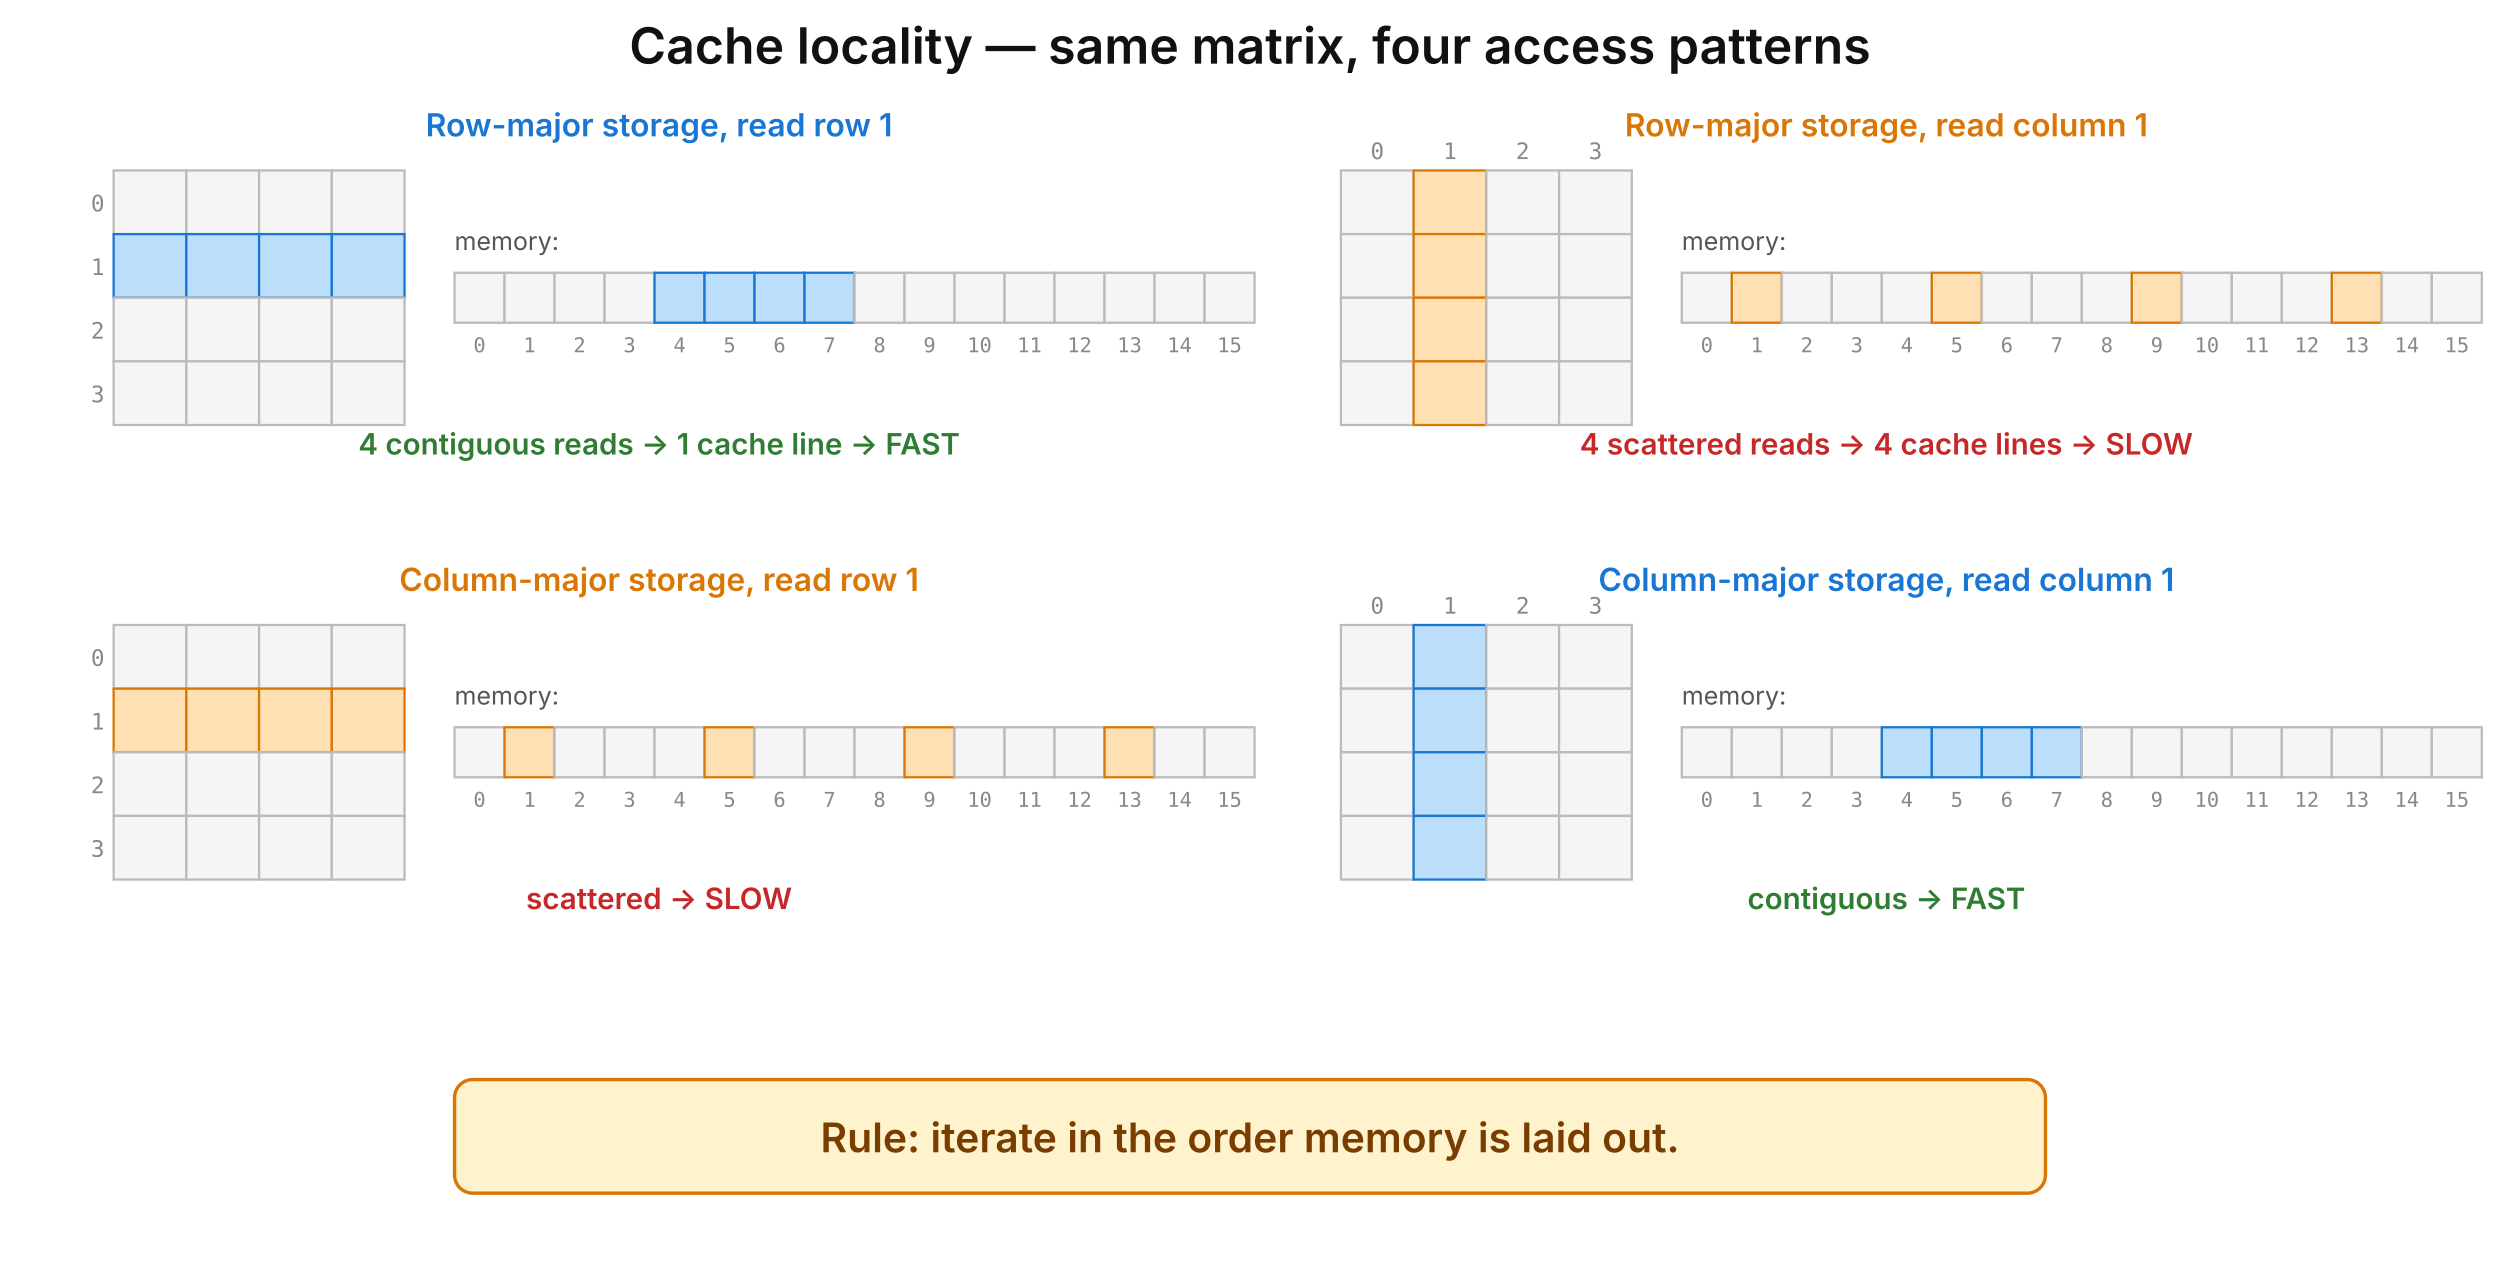
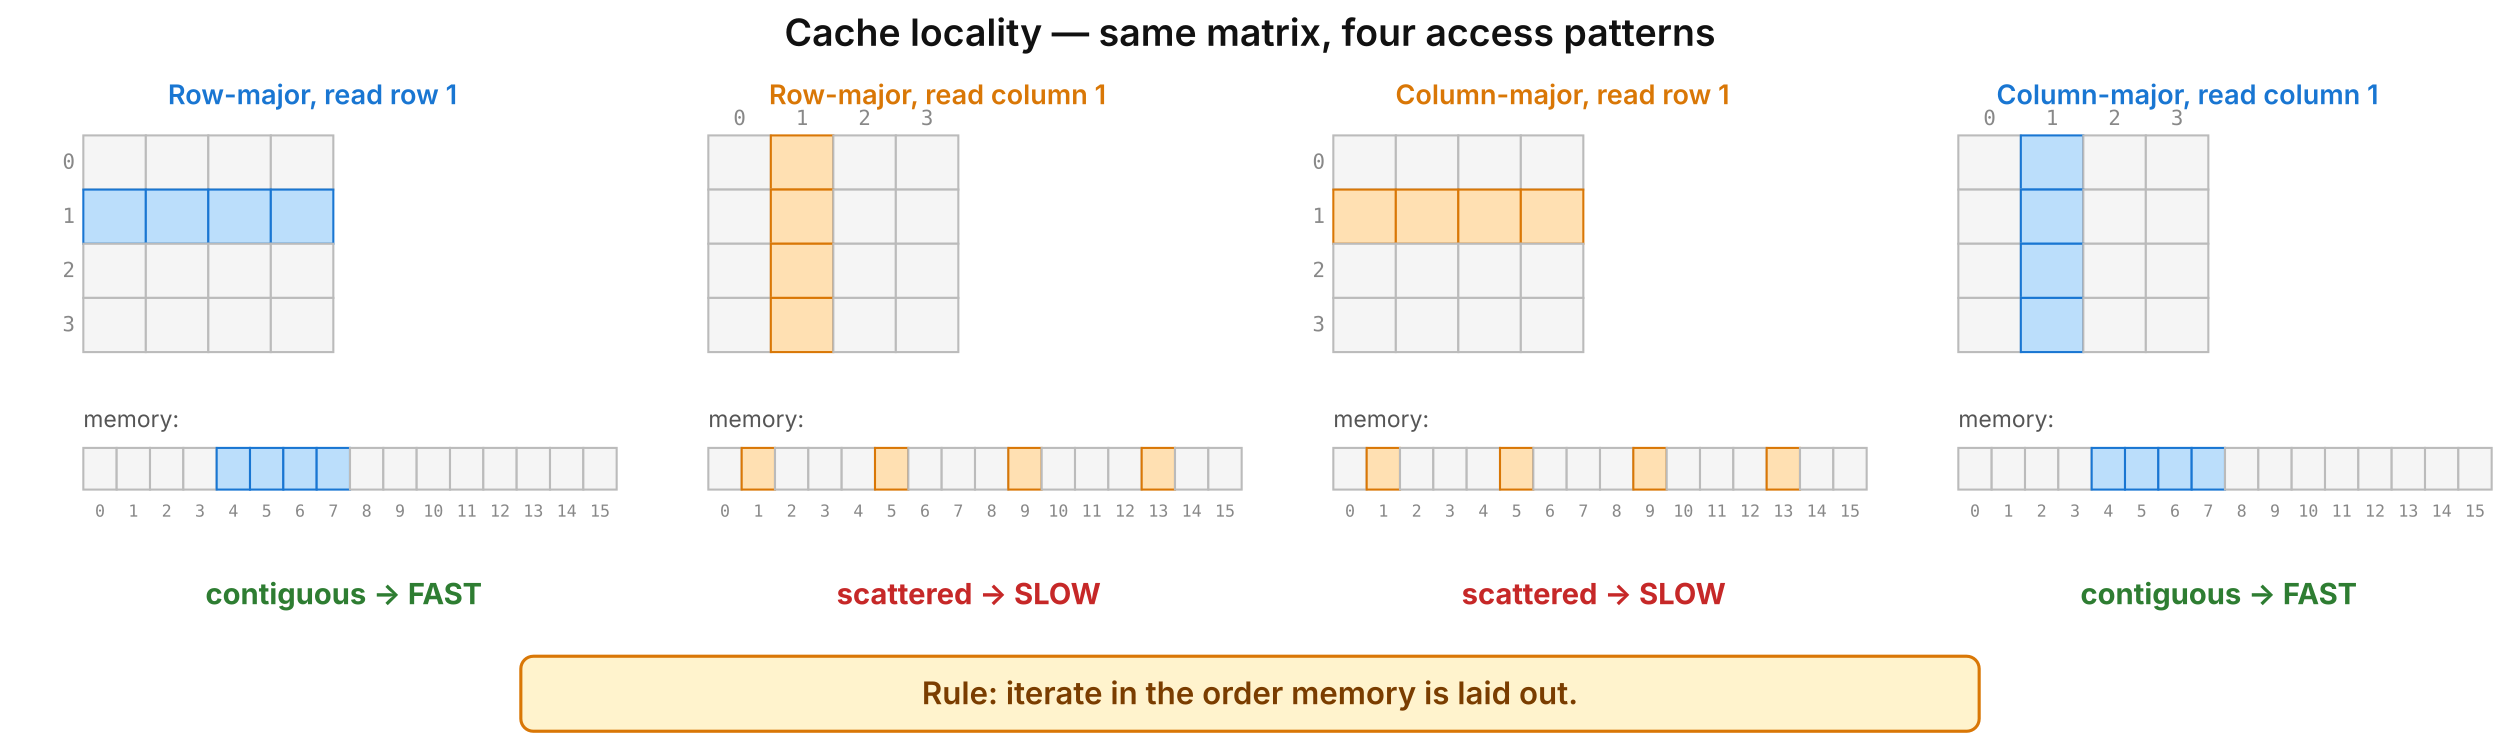
- <svg xmlns="http://www.w3.org/2000/svg" viewBox="0 0 1100 560" font-family="system-ui, -apple-system, sans-serif">
-   <text x="550" y="28" text-anchor="middle" font-size="22" font-weight="600" fill="#111">Cache locality — same matrix, four access patterns</text>
-   <g transform="translate(20,60)">
-     <text x="270" y="0" text-anchor="middle" font-size="14" font-weight="600" fill="#1976d2">Row-major storage, read row 1</text>
-     <g font-family="ui-monospace, monospace" font-size="11" text-anchor="middle">
-       <rect x="30" y="15" width="32" height="28" fill="#f5f5f5" stroke="#bbb" />
-       <rect x="62" y="15" width="32" height="28" fill="#f5f5f5" stroke="#bbb" />
-       <rect x="94" y="15" width="32" height="28" fill="#f5f5f5" stroke="#bbb" />
-       <rect x="126" y="15" width="32" height="28" fill="#f5f5f5" stroke="#bbb" />
-       <rect x="30" y="43" width="32" height="28" fill="#bbdefb" stroke="#1976d2" />
-       <rect x="62" y="43" width="32" height="28" fill="#bbdefb" stroke="#1976d2" />
-       <rect x="94" y="43" width="32" height="28" fill="#bbdefb" stroke="#1976d2" />
-       <rect x="126" y="43" width="32" height="28" fill="#bbdefb" stroke="#1976d2" />
-       <rect x="30" y="71" width="32" height="28" fill="#f5f5f5" stroke="#bbb" />
-       <rect x="62" y="71" width="32" height="28" fill="#f5f5f5" stroke="#bbb" />
-       <rect x="94" y="71" width="32" height="28" fill="#f5f5f5" stroke="#bbb" />
-       <rect x="126" y="71" width="32" height="28" fill="#f5f5f5" stroke="#bbb" />
-       <rect x="30" y="99" width="32" height="28" fill="#f5f5f5" stroke="#bbb" />
-       <rect x="62" y="99" width="32" height="28" fill="#f5f5f5" stroke="#bbb" />
-       <rect x="94" y="99" width="32" height="28" fill="#f5f5f5" stroke="#bbb" />
-       <rect x="126" y="99" width="32" height="28" fill="#f5f5f5" stroke="#bbb" />
+ <svg xmlns="http://www.w3.org/2000/svg" viewBox="0 0 1200 360" font-family="system-ui, -apple-system, sans-serif">
+   <text x="600" y="22" text-anchor="middle" font-size="18" font-weight="600" fill="#111">Cache locality — same matrix, four access patterns</text>
+   <g transform="translate(10,50)">
+     <text x="140" y="0" text-anchor="middle" font-size="13" font-weight="600" fill="#1976d2">Row-major, read row 1</text>
+     <g font-family="ui-monospace, monospace" font-size="11" text-anchor="middle">
+       <rect x="30" y="15" width="30" height="26" fill="#f5f5f5" stroke="#bbb" />
+       <rect x="60" y="15" width="30" height="26" fill="#f5f5f5" stroke="#bbb" />
+       <rect x="90" y="15" width="30" height="26" fill="#f5f5f5" stroke="#bbb" />
+       <rect x="120" y="15" width="30" height="26" fill="#f5f5f5" stroke="#bbb" />
+       <rect x="30" y="41" width="30" height="26" fill="#bbdefb" stroke="#1976d2" />
+       <rect x="60" y="41" width="30" height="26" fill="#bbdefb" stroke="#1976d2" />
+       <rect x="90" y="41" width="30" height="26" fill="#bbdefb" stroke="#1976d2" />
+       <rect x="120" y="41" width="30" height="26" fill="#bbdefb" stroke="#1976d2" />
+       <rect x="30" y="67" width="30" height="26" fill="#f5f5f5" stroke="#bbb" />
+       <rect x="60" y="67" width="30" height="26" fill="#f5f5f5" stroke="#bbb" />
+       <rect x="90" y="67" width="30" height="26" fill="#f5f5f5" stroke="#bbb" />
+       <rect x="120" y="67" width="30" height="26" fill="#f5f5f5" stroke="#bbb" />
+       <rect x="30" y="93" width="30" height="26" fill="#f5f5f5" stroke="#bbb" />
+       <rect x="60" y="93" width="30" height="26" fill="#f5f5f5" stroke="#bbb" />
+       <rect x="90" y="93" width="30" height="26" fill="#f5f5f5" stroke="#bbb" />
+       <rect x="120" y="93" width="30" height="26" fill="#f5f5f5" stroke="#bbb" />
    </g>
    <g font-family="ui-monospace, monospace" font-size="10" fill="#888" text-anchor="end">
-       <text x="26" y="33">0</text>
-       <text x="26" y="61">1</text>
-       <text x="26" y="89">2</text>
-       <text x="26" y="117">3</text>
-     </g>
-     <text x="180" y="50" font-family="system-ui, -apple-system, sans-serif" font-size="11" fill="#555">memory:</text>
-     <g font-family="ui-monospace, monospace" font-size="10" text-anchor="middle">
-       <rect x="180" y="60" width="22" height="22" fill="#f5f5f5" stroke="#bbb" />
-       <rect x="202" y="60" width="22" height="22" fill="#f5f5f5" stroke="#bbb" />
-       <rect x="224" y="60" width="22" height="22" fill="#f5f5f5" stroke="#bbb" />
-       <rect x="246" y="60" width="22" height="22" fill="#f5f5f5" stroke="#bbb" />
-       <rect x="268" y="60" width="22" height="22" fill="#bbdefb" stroke="#1976d2" />
-       <rect x="290" y="60" width="22" height="22" fill="#bbdefb" stroke="#1976d2" />
-       <rect x="312" y="60" width="22" height="22" fill="#bbdefb" stroke="#1976d2" />
-       <rect x="334" y="60" width="22" height="22" fill="#bbdefb" stroke="#1976d2" />
-       <rect x="356" y="60" width="22" height="22" fill="#f5f5f5" stroke="#bbb" />
-       <rect x="378" y="60" width="22" height="22" fill="#f5f5f5" stroke="#bbb" />
-       <rect x="400" y="60" width="22" height="22" fill="#f5f5f5" stroke="#bbb" />
-       <rect x="422" y="60" width="22" height="22" fill="#f5f5f5" stroke="#bbb" />
-       <rect x="444" y="60" width="22" height="22" fill="#f5f5f5" stroke="#bbb" />
-       <rect x="466" y="60" width="22" height="22" fill="#f5f5f5" stroke="#bbb" />
-       <rect x="488" y="60" width="22" height="22" fill="#f5f5f5" stroke="#bbb" />
-       <rect x="510" y="60" width="22" height="22" fill="#f5f5f5" stroke="#bbb" />
-     </g>
-     <g font-family="ui-monospace, monospace" font-size="9" fill="#888" text-anchor="middle">
-       <text x="191" y="95">0</text>
-       <text x="213" y="95">1</text>
-       <text x="235" y="95">2</text>
-       <text x="257" y="95">3</text>
-       <text x="279" y="95">4</text>
-       <text x="301" y="95">5</text>
-       <text x="323" y="95">6</text>
-       <text x="345" y="95">7</text>
-       <text x="367" y="95">8</text>
-       <text x="389" y="95">9</text>
-       <text x="411" y="95">10</text>
-       <text x="433" y="95">11</text>
-       <text x="455" y="95">12</text>
-       <text x="477" y="95">13</text>
-       <text x="499" y="95">14</text>
-       <text x="521" y="95">15</text>
-     </g>
-     <text x="270" y="140" text-anchor="middle" font-size="13" fill="#2e7d32" font-weight="600">
-       4 contiguous reads → 1 cache line → FAST
-     </text>
-   </g>
-   <g transform="translate(560,60)">
-     <text x="270" y="0" text-anchor="middle" font-size="14" font-weight="600" fill="#d97706">Row-major storage, read column 1</text>
-     <g font-family="ui-monospace, monospace" font-size="11" text-anchor="middle">
-       <rect x="30" y="15" width="32" height="28" fill="#f5f5f5" stroke="#bbb" />
-       <rect x="62" y="15" width="32" height="28" fill="#ffe0b2" stroke="#d97706" />
-       <rect x="94" y="15" width="32" height="28" fill="#f5f5f5" stroke="#bbb" />
-       <rect x="126" y="15" width="32" height="28" fill="#f5f5f5" stroke="#bbb" />
-       <rect x="30" y="43" width="32" height="28" fill="#f5f5f5" stroke="#bbb" />
-       <rect x="62" y="43" width="32" height="28" fill="#ffe0b2" stroke="#d97706" />
-       <rect x="94" y="43" width="32" height="28" fill="#f5f5f5" stroke="#bbb" />
-       <rect x="126" y="43" width="32" height="28" fill="#f5f5f5" stroke="#bbb" />
-       <rect x="30" y="71" width="32" height="28" fill="#f5f5f5" stroke="#bbb" />
-       <rect x="62" y="71" width="32" height="28" fill="#ffe0b2" stroke="#d97706" />
-       <rect x="94" y="71" width="32" height="28" fill="#f5f5f5" stroke="#bbb" />
-       <rect x="126" y="71" width="32" height="28" fill="#f5f5f5" stroke="#bbb" />
-       <rect x="30" y="99" width="32" height="28" fill="#f5f5f5" stroke="#bbb" />
-       <rect x="62" y="99" width="32" height="28" fill="#ffe0b2" stroke="#d97706" />
-       <rect x="94" y="99" width="32" height="28" fill="#f5f5f5" stroke="#bbb" />
-       <rect x="126" y="99" width="32" height="28" fill="#f5f5f5" stroke="#bbb" />
+       <text x="26" y="31">0</text>
+       <text x="26" y="57">1</text>
+       <text x="26" y="83">2</text>
+       <text x="26" y="109">3</text>
+     </g>
+     <text x="30" y="155" font-family="system-ui, -apple-system, sans-serif" font-size="11" fill="#555">memory:</text>
+     <g font-family="ui-monospace, monospace" font-size="9" text-anchor="middle">
+       <rect x="30" y="165" width="16" height="20" fill="#f5f5f5" stroke="#bbb" />
+       <rect x="46" y="165" width="16" height="20" fill="#f5f5f5" stroke="#bbb" />
+       <rect x="62" y="165" width="16" height="20" fill="#f5f5f5" stroke="#bbb" />
+       <rect x="78" y="165" width="16" height="20" fill="#f5f5f5" stroke="#bbb" />
+       <rect x="94" y="165" width="16" height="20" fill="#bbdefb" stroke="#1976d2" />
+       <rect x="110" y="165" width="16" height="20" fill="#bbdefb" stroke="#1976d2" />
+       <rect x="126" y="165" width="16" height="20" fill="#bbdefb" stroke="#1976d2" />
+       <rect x="142" y="165" width="16" height="20" fill="#bbdefb" stroke="#1976d2" />
+       <rect x="158" y="165" width="16" height="20" fill="#f5f5f5" stroke="#bbb" />
+       <rect x="174" y="165" width="16" height="20" fill="#f5f5f5" stroke="#bbb" />
+       <rect x="190" y="165" width="16" height="20" fill="#f5f5f5" stroke="#bbb" />
+       <rect x="206" y="165" width="16" height="20" fill="#f5f5f5" stroke="#bbb" />
+       <rect x="222" y="165" width="16" height="20" fill="#f5f5f5" stroke="#bbb" />
+       <rect x="238" y="165" width="16" height="20" fill="#f5f5f5" stroke="#bbb" />
+       <rect x="254" y="165" width="16" height="20" fill="#f5f5f5" stroke="#bbb" />
+       <rect x="270" y="165" width="16" height="20" fill="#f5f5f5" stroke="#bbb" />
+     </g>
+     <g font-family="ui-monospace, monospace" font-size="8" fill="#888" text-anchor="middle">
+       <text x="38" y="198">0</text>
+       <text x="54" y="198">1</text>
+       <text x="70" y="198">2</text>
+       <text x="86" y="198">3</text>
+       <text x="102" y="198">4</text>
+       <text x="118" y="198">5</text>
+       <text x="134" y="198">6</text>
+       <text x="150" y="198">7</text>
+       <text x="166" y="198">8</text>
+       <text x="182" y="198">9</text>
+       <text x="198" y="198">10</text>
+       <text x="214" y="198">11</text>
+       <text x="230" y="198">12</text>
+       <text x="246" y="198">13</text>
+       <text x="262" y="198">14</text>
+       <text x="278" y="198">15</text>
+     </g>
+     <text x="155" y="240" text-anchor="middle" font-size="14" fill="#2e7d32" font-weight="700">
+       contiguous → FAST
+     </text>
+   </g>
+   <g transform="translate(310,50)">
+     <text x="140" y="0" text-anchor="middle" font-size="13" font-weight="600" fill="#d97706">Row-major, read column 1</text>
+     <g font-family="ui-monospace, monospace" font-size="11" text-anchor="middle">
+       <rect x="30" y="15" width="30" height="26" fill="#f5f5f5" stroke="#bbb" />
+       <rect x="60" y="15" width="30" height="26" fill="#ffe0b2" stroke="#d97706" />
+       <rect x="90" y="15" width="30" height="26" fill="#f5f5f5" stroke="#bbb" />
+       <rect x="120" y="15" width="30" height="26" fill="#f5f5f5" stroke="#bbb" />
+       <rect x="30" y="41" width="30" height="26" fill="#f5f5f5" stroke="#bbb" />
+       <rect x="60" y="41" width="30" height="26" fill="#ffe0b2" stroke="#d97706" />
+       <rect x="90" y="41" width="30" height="26" fill="#f5f5f5" stroke="#bbb" />
+       <rect x="120" y="41" width="30" height="26" fill="#f5f5f5" stroke="#bbb" />
+       <rect x="30" y="67" width="30" height="26" fill="#f5f5f5" stroke="#bbb" />
+       <rect x="60" y="67" width="30" height="26" fill="#ffe0b2" stroke="#d97706" />
+       <rect x="90" y="67" width="30" height="26" fill="#f5f5f5" stroke="#bbb" />
+       <rect x="120" y="67" width="30" height="26" fill="#f5f5f5" stroke="#bbb" />
+       <rect x="30" y="93" width="30" height="26" fill="#f5f5f5" stroke="#bbb" />
+       <rect x="60" y="93" width="30" height="26" fill="#ffe0b2" stroke="#d97706" />
+       <rect x="90" y="93" width="30" height="26" fill="#f5f5f5" stroke="#bbb" />
+       <rect x="120" y="93" width="30" height="26" fill="#f5f5f5" stroke="#bbb" />
    </g>
    <g font-family="ui-monospace, monospace" font-size="10" fill="#888" text-anchor="middle">
-       <text x="46" y="10">0</text>
-       <text x="78" y="10">1</text>
-       <text x="110" y="10">2</text>
-       <text x="142" y="10">3</text>
-     </g>
-     <text x="180" y="50" font-family="system-ui, -apple-system, sans-serif" font-size="11" fill="#555">memory:</text>
-     <g font-family="ui-monospace, monospace" font-size="10" text-anchor="middle">
-       <rect x="180" y="60" width="22" height="22" fill="#f5f5f5" stroke="#bbb" />
-       <rect x="202" y="60" width="22" height="22" fill="#ffe0b2" stroke="#d97706" />
-       <rect x="224" y="60" width="22" height="22" fill="#f5f5f5" stroke="#bbb" />
-       <rect x="246" y="60" width="22" height="22" fill="#f5f5f5" stroke="#bbb" />
-       <rect x="268" y="60" width="22" height="22" fill="#f5f5f5" stroke="#bbb" />
-       <rect x="290" y="60" width="22" height="22" fill="#ffe0b2" stroke="#d97706" />
-       <rect x="312" y="60" width="22" height="22" fill="#f5f5f5" stroke="#bbb" />
-       <rect x="334" y="60" width="22" height="22" fill="#f5f5f5" stroke="#bbb" />
-       <rect x="356" y="60" width="22" height="22" fill="#f5f5f5" stroke="#bbb" />
-       <rect x="378" y="60" width="22" height="22" fill="#ffe0b2" stroke="#d97706" />
-       <rect x="400" y="60" width="22" height="22" fill="#f5f5f5" stroke="#bbb" />
-       <rect x="422" y="60" width="22" height="22" fill="#f5f5f5" stroke="#bbb" />
-       <rect x="444" y="60" width="22" height="22" fill="#f5f5f5" stroke="#bbb" />
-       <rect x="466" y="60" width="22" height="22" fill="#ffe0b2" stroke="#d97706" />
-       <rect x="488" y="60" width="22" height="22" fill="#f5f5f5" stroke="#bbb" />
-       <rect x="510" y="60" width="22" height="22" fill="#f5f5f5" stroke="#bbb" />
-     </g>
-     <g font-family="ui-monospace, monospace" font-size="9" fill="#888" text-anchor="middle">
-       <text x="191" y="95">0</text>
-       <text x="213" y="95">1</text>
-       <text x="235" y="95">2</text>
-       <text x="257" y="95">3</text>
-       <text x="279" y="95">4</text>
-       <text x="301" y="95">5</text>
-       <text x="323" y="95">6</text>
-       <text x="345" y="95">7</text>
-       <text x="367" y="95">8</text>
-       <text x="389" y="95">9</text>
-       <text x="411" y="95">10</text>
-       <text x="433" y="95">11</text>
-       <text x="455" y="95">12</text>
-       <text x="477" y="95">13</text>
-       <text x="499" y="95">14</text>
-       <text x="521" y="95">15</text>
-     </g>
-     <text x="270" y="140" text-anchor="middle" font-size="13" fill="#c62828" font-weight="600">
-       4 scattered reads → 4 cache lines → SLOW
-     </text>
-   </g>
-   <g transform="translate(20,260)">
-     <text x="270" y="0" text-anchor="middle" font-size="14" font-weight="600" fill="#d97706">Column-major storage, read row 1</text>
-     <g font-family="ui-monospace, monospace" font-size="11" text-anchor="middle">
-       <rect x="30" y="15" width="32" height="28" fill="#f5f5f5" stroke="#bbb" />
-       <rect x="62" y="15" width="32" height="28" fill="#f5f5f5" stroke="#bbb" />
-       <rect x="94" y="15" width="32" height="28" fill="#f5f5f5" stroke="#bbb" />
-       <rect x="126" y="15" width="32" height="28" fill="#f5f5f5" stroke="#bbb" />
-       <rect x="30" y="43" width="32" height="28" fill="#ffe0b2" stroke="#d97706" />
-       <rect x="62" y="43" width="32" height="28" fill="#ffe0b2" stroke="#d97706" />
-       <rect x="94" y="43" width="32" height="28" fill="#ffe0b2" stroke="#d97706" />
-       <rect x="126" y="43" width="32" height="28" fill="#ffe0b2" stroke="#d97706" />
-       <rect x="30" y="71" width="32" height="28" fill="#f5f5f5" stroke="#bbb" />
-       <rect x="62" y="71" width="32" height="28" fill="#f5f5f5" stroke="#bbb" />
-       <rect x="94" y="71" width="32" height="28" fill="#f5f5f5" stroke="#bbb" />
-       <rect x="126" y="71" width="32" height="28" fill="#f5f5f5" stroke="#bbb" />
-       <rect x="30" y="99" width="32" height="28" fill="#f5f5f5" stroke="#bbb" />
-       <rect x="62" y="99" width="32" height="28" fill="#f5f5f5" stroke="#bbb" />
-       <rect x="94" y="99" width="32" height="28" fill="#f5f5f5" stroke="#bbb" />
-       <rect x="126" y="99" width="32" height="28" fill="#f5f5f5" stroke="#bbb" />
+       <text x="45" y="10">0</text>
+       <text x="75" y="10">1</text>
+       <text x="105" y="10">2</text>
+       <text x="135" y="10">3</text>
+     </g>
+     <text x="30" y="155" font-family="system-ui, -apple-system, sans-serif" font-size="11" fill="#555">memory:</text>
+     <g font-family="ui-monospace, monospace" font-size="9" text-anchor="middle">
+       <rect x="30" y="165" width="16" height="20" fill="#f5f5f5" stroke="#bbb" />
+       <rect x="46" y="165" width="16" height="20" fill="#ffe0b2" stroke="#d97706" />
+       <rect x="62" y="165" width="16" height="20" fill="#f5f5f5" stroke="#bbb" />
+       <rect x="78" y="165" width="16" height="20" fill="#f5f5f5" stroke="#bbb" />
+       <rect x="94" y="165" width="16" height="20" fill="#f5f5f5" stroke="#bbb" />
+       <rect x="110" y="165" width="16" height="20" fill="#ffe0b2" stroke="#d97706" />
+       <rect x="126" y="165" width="16" height="20" fill="#f5f5f5" stroke="#bbb" />
+       <rect x="142" y="165" width="16" height="20" fill="#f5f5f5" stroke="#bbb" />
+       <rect x="158" y="165" width="16" height="20" fill="#f5f5f5" stroke="#bbb" />
+       <rect x="174" y="165" width="16" height="20" fill="#ffe0b2" stroke="#d97706" />
+       <rect x="190" y="165" width="16" height="20" fill="#f5f5f5" stroke="#bbb" />
+       <rect x="206" y="165" width="16" height="20" fill="#f5f5f5" stroke="#bbb" />
+       <rect x="222" y="165" width="16" height="20" fill="#f5f5f5" stroke="#bbb" />
+       <rect x="238" y="165" width="16" height="20" fill="#ffe0b2" stroke="#d97706" />
+       <rect x="254" y="165" width="16" height="20" fill="#f5f5f5" stroke="#bbb" />
+       <rect x="270" y="165" width="16" height="20" fill="#f5f5f5" stroke="#bbb" />
+     </g>
+     <g font-family="ui-monospace, monospace" font-size="8" fill="#888" text-anchor="middle">
+       <text x="38" y="198">0</text>
+       <text x="54" y="198">1</text>
+       <text x="70" y="198">2</text>
+       <text x="86" y="198">3</text>
+       <text x="102" y="198">4</text>
+       <text x="118" y="198">5</text>
+       <text x="134" y="198">6</text>
+       <text x="150" y="198">7</text>
+       <text x="166" y="198">8</text>
+       <text x="182" y="198">9</text>
+       <text x="198" y="198">10</text>
+       <text x="214" y="198">11</text>
+       <text x="230" y="198">12</text>
+       <text x="246" y="198">13</text>
+       <text x="262" y="198">14</text>
+       <text x="278" y="198">15</text>
+     </g>
+     <text x="155" y="240" text-anchor="middle" font-size="14" fill="#c62828" font-weight="700">
+       scattered → SLOW
+     </text>
+   </g>
+   <g transform="translate(610,50)">
+     <text x="140" y="0" text-anchor="middle" font-size="13" font-weight="600" fill="#d97706">Column-major, read row 1</text>
+     <g font-family="ui-monospace, monospace" font-size="11" text-anchor="middle">
+       <rect x="30" y="15" width="30" height="26" fill="#f5f5f5" stroke="#bbb" />
+       <rect x="60" y="15" width="30" height="26" fill="#f5f5f5" stroke="#bbb" />
+       <rect x="90" y="15" width="30" height="26" fill="#f5f5f5" stroke="#bbb" />
+       <rect x="120" y="15" width="30" height="26" fill="#f5f5f5" stroke="#bbb" />
+       <rect x="30" y="41" width="30" height="26" fill="#ffe0b2" stroke="#d97706" />
+       <rect x="60" y="41" width="30" height="26" fill="#ffe0b2" stroke="#d97706" />
+       <rect x="90" y="41" width="30" height="26" fill="#ffe0b2" stroke="#d97706" />
+       <rect x="120" y="41" width="30" height="26" fill="#ffe0b2" stroke="#d97706" />
+       <rect x="30" y="67" width="30" height="26" fill="#f5f5f5" stroke="#bbb" />
+       <rect x="60" y="67" width="30" height="26" fill="#f5f5f5" stroke="#bbb" />
+       <rect x="90" y="67" width="30" height="26" fill="#f5f5f5" stroke="#bbb" />
+       <rect x="120" y="67" width="30" height="26" fill="#f5f5f5" stroke="#bbb" />
+       <rect x="30" y="93" width="30" height="26" fill="#f5f5f5" stroke="#bbb" />
+       <rect x="60" y="93" width="30" height="26" fill="#f5f5f5" stroke="#bbb" />
+       <rect x="90" y="93" width="30" height="26" fill="#f5f5f5" stroke="#bbb" />
+       <rect x="120" y="93" width="30" height="26" fill="#f5f5f5" stroke="#bbb" />
    </g>
    <g font-family="ui-monospace, monospace" font-size="10" fill="#888" text-anchor="end">
-       <text x="26" y="33">0</text>
-       <text x="26" y="61">1</text>
-       <text x="26" y="89">2</text>
-       <text x="26" y="117">3</text>
-     </g>
-     <text x="180" y="50" font-family="system-ui, -apple-system, sans-serif" font-size="11" fill="#555">memory:</text>
-     <g font-family="ui-monospace, monospace" font-size="10" text-anchor="middle">
-       <rect x="180" y="60" width="22" height="22" fill="#f5f5f5" stroke="#bbb" />
-       <rect x="202" y="60" width="22" height="22" fill="#ffe0b2" stroke="#d97706" />
-       <rect x="224" y="60" width="22" height="22" fill="#f5f5f5" stroke="#bbb" />
-       <rect x="246" y="60" width="22" height="22" fill="#f5f5f5" stroke="#bbb" />
-       <rect x="268" y="60" width="22" height="22" fill="#f5f5f5" stroke="#bbb" />
-       <rect x="290" y="60" width="22" height="22" fill="#ffe0b2" stroke="#d97706" />
-       <rect x="312" y="60" width="22" height="22" fill="#f5f5f5" stroke="#bbb" />
-       <rect x="334" y="60" width="22" height="22" fill="#f5f5f5" stroke="#bbb" />
-       <rect x="356" y="60" width="22" height="22" fill="#f5f5f5" stroke="#bbb" />
-       <rect x="378" y="60" width="22" height="22" fill="#ffe0b2" stroke="#d97706" />
-       <rect x="400" y="60" width="22" height="22" fill="#f5f5f5" stroke="#bbb" />
-       <rect x="422" y="60" width="22" height="22" fill="#f5f5f5" stroke="#bbb" />
-       <rect x="444" y="60" width="22" height="22" fill="#f5f5f5" stroke="#bbb" />
-       <rect x="466" y="60" width="22" height="22" fill="#ffe0b2" stroke="#d97706" />
-       <rect x="488" y="60" width="22" height="22" fill="#f5f5f5" stroke="#bbb" />
-       <rect x="510" y="60" width="22" height="22" fill="#f5f5f5" stroke="#bbb" />
-     </g>
-     <g font-family="ui-monospace, monospace" font-size="9" fill="#888" text-anchor="middle">
-       <text x="191" y="95">0</text>
-       <text x="213" y="95">1</text>
-       <text x="235" y="95">2</text>
-       <text x="257" y="95">3</text>
-       <text x="279" y="95">4</text>
-       <text x="301" y="95">5</text>
-       <text x="323" y="95">6</text>
-       <text x="345" y="95">7</text>
-       <text x="367" y="95">8</text>
-       <text x="389" y="95">9</text>
-       <text x="411" y="95">10</text>
-       <text x="433" y="95">11</text>
-       <text x="455" y="95">12</text>
-       <text x="477" y="95">13</text>
-       <text x="499" y="95">14</text>
-       <text x="521" y="95">15</text>
-     </g>
-     <text x="270" y="140" text-anchor="middle" font-size="13" fill="#c62828" font-weight="600">
+       <text x="26" y="31">0</text>
+       <text x="26" y="57">1</text>
+       <text x="26" y="83">2</text>
+       <text x="26" y="109">3</text>
+     </g>
+     <text x="30" y="155" font-family="system-ui, -apple-system, sans-serif" font-size="11" fill="#555">memory:</text>
+     <g font-family="ui-monospace, monospace" font-size="9" text-anchor="middle">
+       <rect x="30" y="165" width="16" height="20" fill="#f5f5f5" stroke="#bbb" />
+       <rect x="46" y="165" width="16" height="20" fill="#ffe0b2" stroke="#d97706" />
+       <rect x="62" y="165" width="16" height="20" fill="#f5f5f5" stroke="#bbb" />
+       <rect x="78" y="165" width="16" height="20" fill="#f5f5f5" stroke="#bbb" />
+       <rect x="94" y="165" width="16" height="20" fill="#f5f5f5" stroke="#bbb" />
+       <rect x="110" y="165" width="16" height="20" fill="#ffe0b2" stroke="#d97706" />
+       <rect x="126" y="165" width="16" height="20" fill="#f5f5f5" stroke="#bbb" />
+       <rect x="142" y="165" width="16" height="20" fill="#f5f5f5" stroke="#bbb" />
+       <rect x="158" y="165" width="16" height="20" fill="#f5f5f5" stroke="#bbb" />
+       <rect x="174" y="165" width="16" height="20" fill="#ffe0b2" stroke="#d97706" />
+       <rect x="190" y="165" width="16" height="20" fill="#f5f5f5" stroke="#bbb" />
+       <rect x="206" y="165" width="16" height="20" fill="#f5f5f5" stroke="#bbb" />
+       <rect x="222" y="165" width="16" height="20" fill="#f5f5f5" stroke="#bbb" />
+       <rect x="238" y="165" width="16" height="20" fill="#ffe0b2" stroke="#d97706" />
+       <rect x="254" y="165" width="16" height="20" fill="#f5f5f5" stroke="#bbb" />
+       <rect x="270" y="165" width="16" height="20" fill="#f5f5f5" stroke="#bbb" />
+     </g>
+     <g font-family="ui-monospace, monospace" font-size="8" fill="#888" text-anchor="middle">
+       <text x="38" y="198">0</text>
+       <text x="54" y="198">1</text>
+       <text x="70" y="198">2</text>
+       <text x="86" y="198">3</text>
+       <text x="102" y="198">4</text>
+       <text x="118" y="198">5</text>
+       <text x="134" y="198">6</text>
+       <text x="150" y="198">7</text>
+       <text x="166" y="198">8</text>
+       <text x="182" y="198">9</text>
+       <text x="198" y="198">10</text>
+       <text x="214" y="198">11</text>
+       <text x="230" y="198">12</text>
+       <text x="246" y="198">13</text>
+       <text x="262" y="198">14</text>
+       <text x="278" y="198">15</text>
+     </g>
+     <text x="155" y="240" text-anchor="middle" font-size="14" fill="#c62828" font-weight="700">
      scattered → SLOW
    </text>
  </g>
-   <g transform="translate(560,260)">
-     <text x="270" y="0" text-anchor="middle" font-size="14" font-weight="600" fill="#1976d2">Column-major storage, read column 1</text>
-     <g font-family="ui-monospace, monospace" font-size="11" text-anchor="middle">
-       <rect x="30" y="15" width="32" height="28" fill="#f5f5f5" stroke="#bbb" />
-       <rect x="62" y="15" width="32" height="28" fill="#bbdefb" stroke="#1976d2" />
-       <rect x="94" y="15" width="32" height="28" fill="#f5f5f5" stroke="#bbb" />
-       <rect x="126" y="15" width="32" height="28" fill="#f5f5f5" stroke="#bbb" />
-       <rect x="30" y="43" width="32" height="28" fill="#f5f5f5" stroke="#bbb" />
-       <rect x="62" y="43" width="32" height="28" fill="#bbdefb" stroke="#1976d2" />
-       <rect x="94" y="43" width="32" height="28" fill="#f5f5f5" stroke="#bbb" />
-       <rect x="126" y="43" width="32" height="28" fill="#f5f5f5" stroke="#bbb" />
-       <rect x="30" y="71" width="32" height="28" fill="#f5f5f5" stroke="#bbb" />
-       <rect x="62" y="71" width="32" height="28" fill="#bbdefb" stroke="#1976d2" />
-       <rect x="94" y="71" width="32" height="28" fill="#f5f5f5" stroke="#bbb" />
-       <rect x="126" y="71" width="32" height="28" fill="#f5f5f5" stroke="#bbb" />
-       <rect x="30" y="99" width="32" height="28" fill="#f5f5f5" stroke="#bbb" />
-       <rect x="62" y="99" width="32" height="28" fill="#bbdefb" stroke="#1976d2" />
-       <rect x="94" y="99" width="32" height="28" fill="#f5f5f5" stroke="#bbb" />
-       <rect x="126" y="99" width="32" height="28" fill="#f5f5f5" stroke="#bbb" />
+   <g transform="translate(910,50)">
+     <text x="140" y="0" text-anchor="middle" font-size="13" font-weight="600" fill="#1976d2">Column-major, read column 1</text>
+     <g font-family="ui-monospace, monospace" font-size="11" text-anchor="middle">
+       <rect x="30" y="15" width="30" height="26" fill="#f5f5f5" stroke="#bbb" />
+       <rect x="60" y="15" width="30" height="26" fill="#bbdefb" stroke="#1976d2" />
+       <rect x="90" y="15" width="30" height="26" fill="#f5f5f5" stroke="#bbb" />
+       <rect x="120" y="15" width="30" height="26" fill="#f5f5f5" stroke="#bbb" />
+       <rect x="30" y="41" width="30" height="26" fill="#f5f5f5" stroke="#bbb" />
+       <rect x="60" y="41" width="30" height="26" fill="#bbdefb" stroke="#1976d2" />
+       <rect x="90" y="41" width="30" height="26" fill="#f5f5f5" stroke="#bbb" />
+       <rect x="120" y="41" width="30" height="26" fill="#f5f5f5" stroke="#bbb" />
+       <rect x="30" y="67" width="30" height="26" fill="#f5f5f5" stroke="#bbb" />
+       <rect x="60" y="67" width="30" height="26" fill="#bbdefb" stroke="#1976d2" />
+       <rect x="90" y="67" width="30" height="26" fill="#f5f5f5" stroke="#bbb" />
+       <rect x="120" y="67" width="30" height="26" fill="#f5f5f5" stroke="#bbb" />
+       <rect x="30" y="93" width="30" height="26" fill="#f5f5f5" stroke="#bbb" />
+       <rect x="60" y="93" width="30" height="26" fill="#bbdefb" stroke="#1976d2" />
+       <rect x="90" y="93" width="30" height="26" fill="#f5f5f5" stroke="#bbb" />
+       <rect x="120" y="93" width="30" height="26" fill="#f5f5f5" stroke="#bbb" />
    </g>
    <g font-family="ui-monospace, monospace" font-size="10" fill="#888" text-anchor="middle">
-       <text x="46" y="10">0</text>
-       <text x="78" y="10">1</text>
-       <text x="110" y="10">2</text>
-       <text x="142" y="10">3</text>
-     </g>
-     <text x="180" y="50" font-family="system-ui, -apple-system, sans-serif" font-size="11" fill="#555">memory:</text>
-     <g font-family="ui-monospace, monospace" font-size="10" text-anchor="middle">
-       <rect x="180" y="60" width="22" height="22" fill="#f5f5f5" stroke="#bbb" />
-       <rect x="202" y="60" width="22" height="22" fill="#f5f5f5" stroke="#bbb" />
-       <rect x="224" y="60" width="22" height="22" fill="#f5f5f5" stroke="#bbb" />
-       <rect x="246" y="60" width="22" height="22" fill="#f5f5f5" stroke="#bbb" />
-       <rect x="268" y="60" width="22" height="22" fill="#bbdefb" stroke="#1976d2" />
-       <rect x="290" y="60" width="22" height="22" fill="#bbdefb" stroke="#1976d2" />
-       <rect x="312" y="60" width="22" height="22" fill="#bbdefb" stroke="#1976d2" />
-       <rect x="334" y="60" width="22" height="22" fill="#bbdefb" stroke="#1976d2" />
-       <rect x="356" y="60" width="22" height="22" fill="#f5f5f5" stroke="#bbb" />
-       <rect x="378" y="60" width="22" height="22" fill="#f5f5f5" stroke="#bbb" />
-       <rect x="400" y="60" width="22" height="22" fill="#f5f5f5" stroke="#bbb" />
-       <rect x="422" y="60" width="22" height="22" fill="#f5f5f5" stroke="#bbb" />
-       <rect x="444" y="60" width="22" height="22" fill="#f5f5f5" stroke="#bbb" />
-       <rect x="466" y="60" width="22" height="22" fill="#f5f5f5" stroke="#bbb" />
-       <rect x="488" y="60" width="22" height="22" fill="#f5f5f5" stroke="#bbb" />
-       <rect x="510" y="60" width="22" height="22" fill="#f5f5f5" stroke="#bbb" />
-     </g>
-     <g font-family="ui-monospace, monospace" font-size="9" fill="#888" text-anchor="middle">
-       <text x="191" y="95">0</text>
-       <text x="213" y="95">1</text>
-       <text x="235" y="95">2</text>
-       <text x="257" y="95">3</text>
-       <text x="279" y="95">4</text>
-       <text x="301" y="95">5</text>
-       <text x="323" y="95">6</text>
-       <text x="345" y="95">7</text>
-       <text x="367" y="95">8</text>
-       <text x="389" y="95">9</text>
-       <text x="411" y="95">10</text>
-       <text x="433" y="95">11</text>
-       <text x="455" y="95">12</text>
-       <text x="477" y="95">13</text>
-       <text x="499" y="95">14</text>
-       <text x="521" y="95">15</text>
-     </g>
-     <text x="270" y="140" text-anchor="middle" font-size="13" fill="#2e7d32" font-weight="600">
+       <text x="45" y="10">0</text>
+       <text x="75" y="10">1</text>
+       <text x="105" y="10">2</text>
+       <text x="135" y="10">3</text>
+     </g>
+     <text x="30" y="155" font-family="system-ui, -apple-system, sans-serif" font-size="11" fill="#555">memory:</text>
+     <g font-family="ui-monospace, monospace" font-size="9" text-anchor="middle">
+       <rect x="30" y="165" width="16" height="20" fill="#f5f5f5" stroke="#bbb" />
+       <rect x="46" y="165" width="16" height="20" fill="#f5f5f5" stroke="#bbb" />
+       <rect x="62" y="165" width="16" height="20" fill="#f5f5f5" stroke="#bbb" />
+       <rect x="78" y="165" width="16" height="20" fill="#f5f5f5" stroke="#bbb" />
+       <rect x="94" y="165" width="16" height="20" fill="#bbdefb" stroke="#1976d2" />
+       <rect x="110" y="165" width="16" height="20" fill="#bbdefb" stroke="#1976d2" />
+       <rect x="126" y="165" width="16" height="20" fill="#bbdefb" stroke="#1976d2" />
+       <rect x="142" y="165" width="16" height="20" fill="#bbdefb" stroke="#1976d2" />
+       <rect x="158" y="165" width="16" height="20" fill="#f5f5f5" stroke="#bbb" />
+       <rect x="174" y="165" width="16" height="20" fill="#f5f5f5" stroke="#bbb" />
+       <rect x="190" y="165" width="16" height="20" fill="#f5f5f5" stroke="#bbb" />
+       <rect x="206" y="165" width="16" height="20" fill="#f5f5f5" stroke="#bbb" />
+       <rect x="222" y="165" width="16" height="20" fill="#f5f5f5" stroke="#bbb" />
+       <rect x="238" y="165" width="16" height="20" fill="#f5f5f5" stroke="#bbb" />
+       <rect x="254" y="165" width="16" height="20" fill="#f5f5f5" stroke="#bbb" />
+       <rect x="270" y="165" width="16" height="20" fill="#f5f5f5" stroke="#bbb" />
+     </g>
+     <g font-family="ui-monospace, monospace" font-size="8" fill="#888" text-anchor="middle">
+       <text x="38" y="198">0</text>
+       <text x="54" y="198">1</text>
+       <text x="70" y="198">2</text>
+       <text x="86" y="198">3</text>
+       <text x="102" y="198">4</text>
+       <text x="118" y="198">5</text>
+       <text x="134" y="198">6</text>
+       <text x="150" y="198">7</text>
+       <text x="166" y="198">8</text>
+       <text x="182" y="198">9</text>
+       <text x="198" y="198">10</text>
+       <text x="214" y="198">11</text>
+       <text x="230" y="198">12</text>
+       <text x="246" y="198">13</text>
+       <text x="262" y="198">14</text>
+       <text x="278" y="198">15</text>
+     </g>
+     <text x="155" y="240" text-anchor="middle" font-size="14" fill="#2e7d32" font-weight="700">
      contiguous → FAST
    </text>
  </g>
-   <g transform="translate(0,475)">
-     <rect x="200" y="0" width="700" height="50" rx="8" ry="8" fill="#fff3cd" stroke="#d97706" stroke-width="1.5" />
-     <text x="550" y="32" text-anchor="middle" font-size="18" font-weight="600" fill="#7a3d00">
+   <g transform="translate(0,315)">
+     <rect x="250" y="0" width="700" height="36" rx="6" ry="6" fill="#fff3cd" stroke="#d97706" stroke-width="1.5" />
+     <text x="600" y="23" text-anchor="middle" font-size="15" font-weight="600" fill="#7a3d00">
      Rule: iterate in the order memory is laid out.
    </text>
  </g>
</svg>
